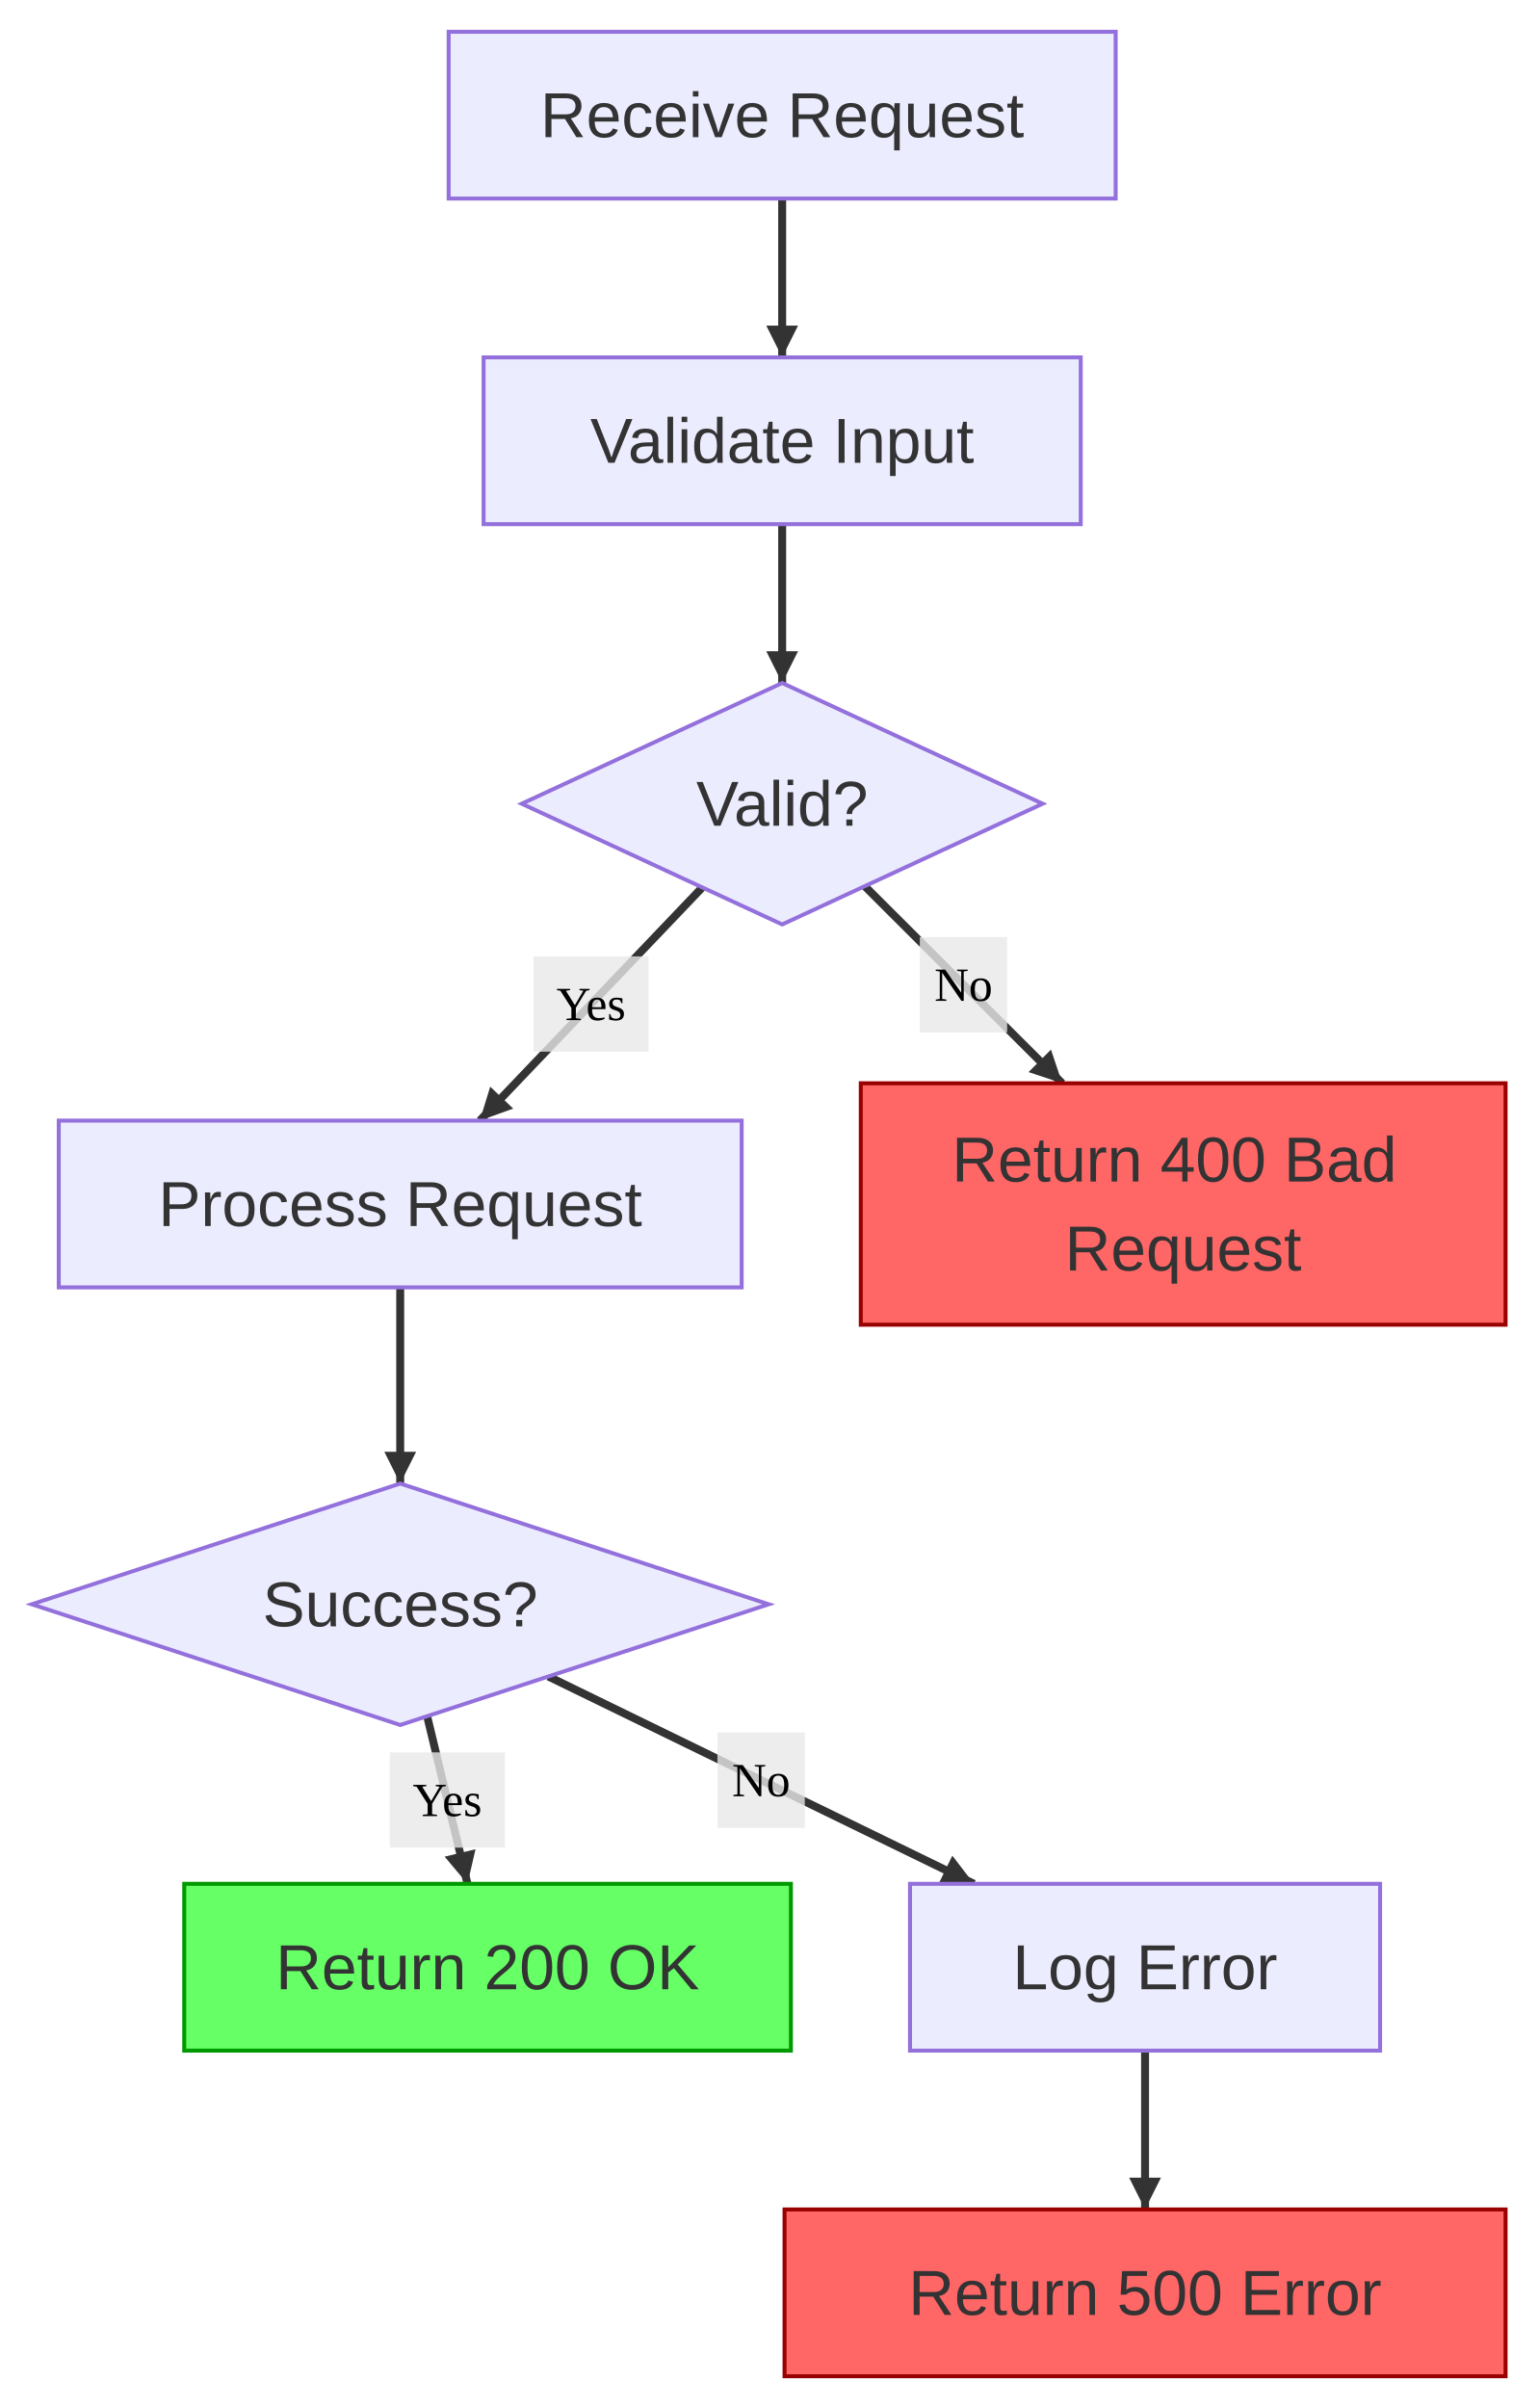
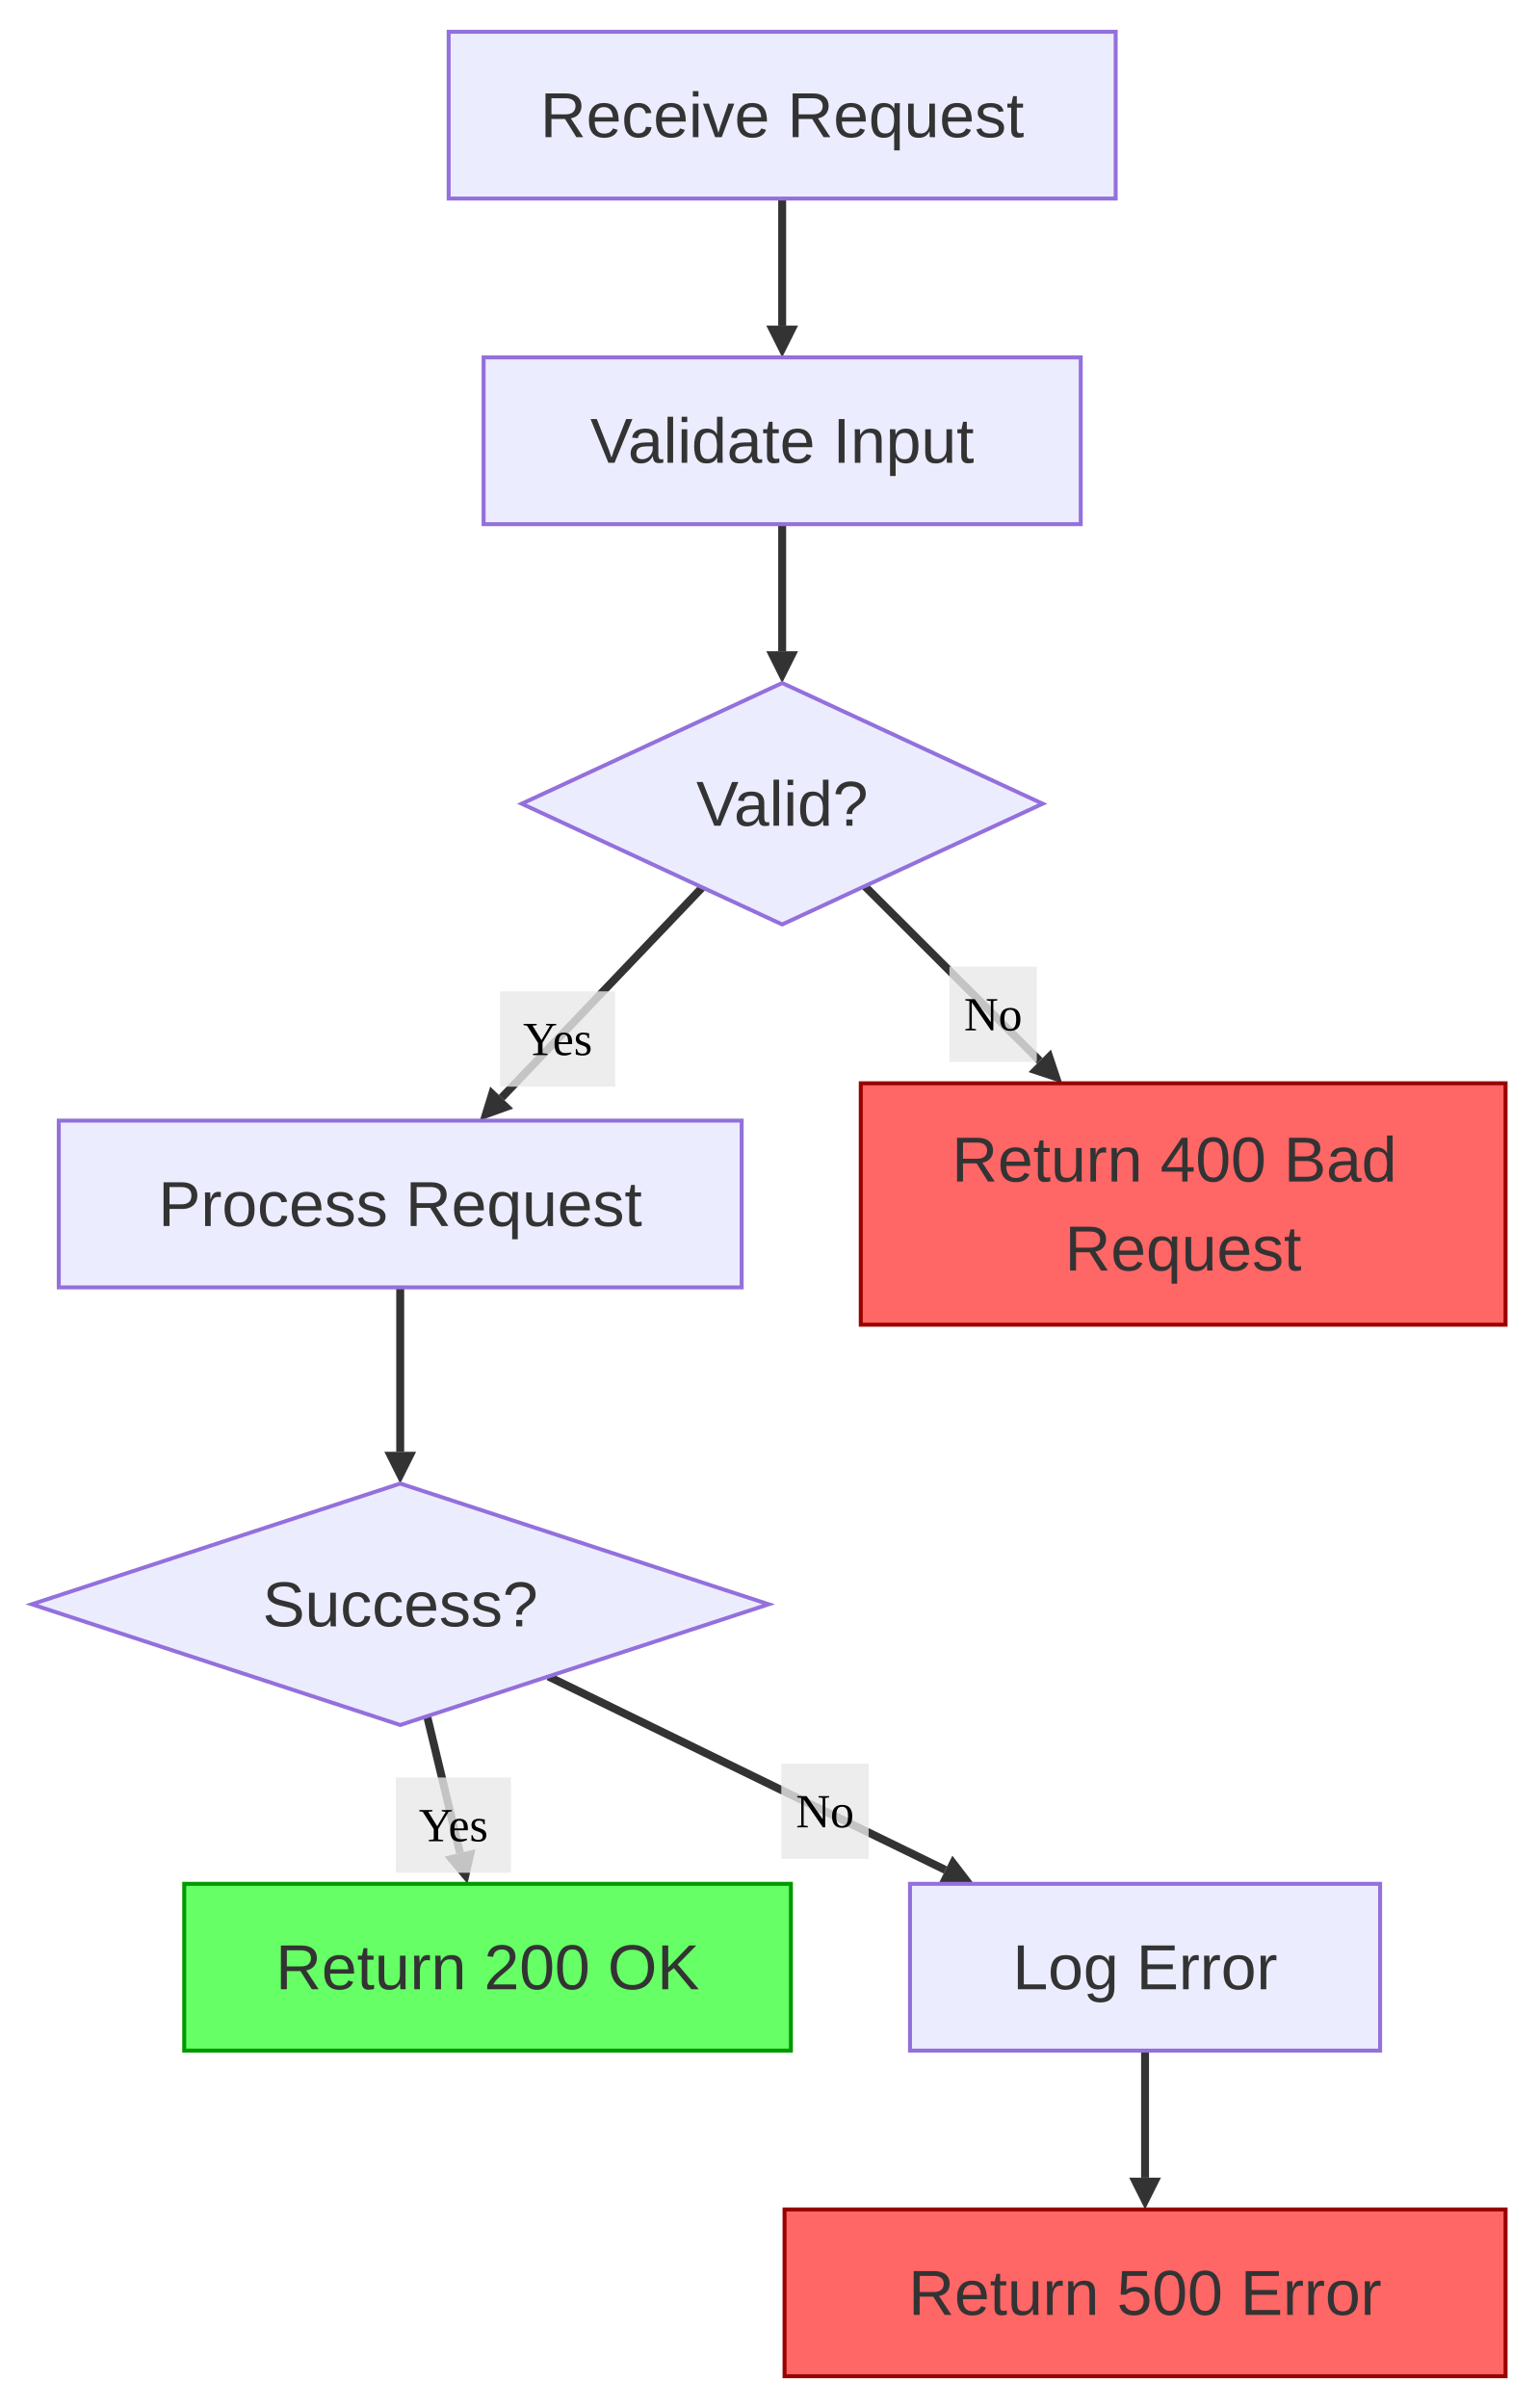
<svg xmlns="http://www.w3.org/2000/svg" viewBox="-8.0 -8.0 387.2 606.4" width="387.2" height="606.4" style="background-color: white">
  <defs>
-     <marker id="arrow" viewBox="0 0 10 10" markerWidth="8" markerHeight="8" refX="10" refY="5" orient="auto" markerUnits="userSpaceOnUse">
+     <marker id="arrow" viewBox="0 0 10 10" markerWidth="8" markerHeight="8" refX="0" refY="5" orient="auto" markerUnits="userSpaceOnUse">
      <path d="M 0 0 L 10 5 L 0 10 z" fill="#333333" />
    </marker>
-     <marker id="circle-end" viewBox="0 0 10 10" markerWidth="8" markerHeight="8" refX="10" refY="5" orient="auto" markerUnits="userSpaceOnUse">
+     <marker id="circle-end" viewBox="0 0 10 10" markerWidth="8" markerHeight="8" refX="5" refY="5" orient="auto" markerUnits="userSpaceOnUse">
      <circle cx="5" cy="5" r="5" fill="#333333" />
    </marker>
-     <marker id="cross-end" viewBox="0 0 11 11" markerWidth="8" markerHeight="8" refX="10" refY="5.5" orient="auto" markerUnits="userSpaceOnUse">
+     <marker id="cross-end" viewBox="0 0 11 11" markerWidth="8" markerHeight="8" refX="5.5" refY="5.5" orient="auto" markerUnits="userSpaceOnUse">
      <path d="M 1,1 l 9,9 M 10,1 l -9,9" stroke="#333333" stroke-width="2" />
    </marker>
-     <marker id="arrow-reverse" viewBox="0 0 10 10" markerWidth="8" markerHeight="8" refX="10" refY="5" orient="auto-start-reverse" markerUnits="userSpaceOnUse">
+     <marker id="arrow-reverse" viewBox="0 0 10 10" markerWidth="8" markerHeight="8" refX="0" refY="5" orient="auto-start-reverse" markerUnits="userSpaceOnUse">
      <path d="M 0 0 L 10 5 L 0 10 z" fill="#333333" />
    </marker>
  </defs>
  <style>.node rect, .node polygon, .node circle, .node &gt; path, .node line { fill: #ECECFF; stroke: #9370DB; stroke-width: 1; }
.node text { fill: #333333; font-family: "trebuchet ms", verdana, arial, sans-serif, "Apple Color Emoji", "Segoe UI Emoji", "Noto Color Emoji", "Twemoji Mozilla"; font-size: 16px; }
.edge path { fill: none; stroke: #333333; }
.edge text { fill: #333333; font-family: "trebuchet ms", verdana, arial, sans-serif, "Apple Color Emoji", "Segoe UI Emoji", "Noto Color Emoji", "Twemoji Mozilla"; font-size: 12px; }
.subgraph rect { fill: #ffffde; stroke: #aaaa33; stroke-width: 1; opacity: 0.5; }
.subgraph text { fill: #333333; font-family: "trebuchet ms", verdana, arial, sans-serif, "Apple Color Emoji", "Segoe UI Emoji", "Noto Color Emoji", "Twemoji Mozilla"; font-size: 12px; font-weight: bold; }
</style>
  <g class="edge" data-edge-source="A" data-edge-target="B">
-     <path d="M189.0,42.0 L189.0,82.0" stroke-width="2" marker-end="url(#arrow)" />
+     <path d="M189.0,42.0 L189.0,74.0" stroke-width="2" marker-end="url(#arrow)" />
  </g>
  <g class="edge" data-edge-source="B" data-edge-target="C">
-     <path d="M189.0,124.0 L189.0,164.0" stroke-width="2" marker-end="url(#arrow)" />
+     <path d="M189.0,124.0 L189.0,156.0" stroke-width="2" marker-end="url(#arrow)" />
  </g>
  <g class="edge" data-edge-source="C" data-edge-target="D">
-     <path d="M168.88,215.48 L112.84,274.2" stroke-width="2" marker-end="url(#arrow)" />
+     <path d="M168.88,215.48 L118.36,268.41" stroke-width="2" marker-end="url(#arrow)" />
  </g>
  <g class="edge" data-edge-source="C" data-edge-target="E">
-     <path d="M209.8,215.16 L259.54,264.8" stroke-width="2" marker-end="url(#arrow)" />
+     <path d="M209.8,215.16 L253.88,259.15" stroke-width="2" marker-end="url(#arrow)" />
  </g>
  <g class="edge" data-edge-source="D" data-edge-target="F">
-     <path d="M92.8,316.2 L92.8,365.6" stroke-width="2" marker-end="url(#arrow)" />
+     <path d="M92.8,316.2 L92.8,357.6" stroke-width="2" marker-end="url(#arrow)" />
  </g>
  <g class="edge" data-edge-source="F" data-edge-target="G">
-     <path d="M99.58,424.18 L109.75,466.4" stroke-width="2" marker-end="url(#arrow)" />
+     <path d="M99.58,424.18 L107.87,458.62" stroke-width="2" marker-end="url(#arrow)" />
  </g>
  <g class="edge" data-edge-source="F" data-edge-target="H">
-     <path d="M130.11,414.18 L237.3,466.4" stroke-width="2" marker-end="url(#arrow)" />
+     <path d="M130.11,414.18 L230.11,462.9" stroke-width="2" marker-end="url(#arrow)" />
  </g>
  <g class="edge" data-edge-source="H" data-edge-target="I">
-     <path d="M280.4,508.4 L280.4,548.4" stroke-width="2" marker-end="url(#arrow)" />
+     <path d="M280.4,508.4 L280.4,540.4" stroke-width="2" marker-end="url(#arrow)" />
  </g>
  <g class="node" data-node-id="A">
    <rect x="105" y="0.0" width="168.0" height="42.0" />
    <text text-anchor="middle" dominant-baseline="central" font-family="&quot;trebuchet ms&quot;, verdana, arial, sans-serif, &quot;Apple Color Emoji&quot;, &quot;Segoe UI Emoji&quot;, &quot;Noto Color Emoji&quot;, &quot;Twemoji Mozilla&quot;" x="189" y="21">Receive Request</text>
  </g>
  <g class="node" data-node-id="B">
    <rect x="113.8" y="82.0" width="150.4" height="42.0" />
    <text text-anchor="middle" dominant-baseline="central" font-family="&quot;trebuchet ms&quot;, verdana, arial, sans-serif, &quot;Apple Color Emoji&quot;, &quot;Segoe UI Emoji&quot;, &quot;Noto Color Emoji&quot;, &quot;Twemoji Mozilla&quot;" x="189" y="103">Validate Input</text>
  </g>
  <g class="node" data-node-id="C">
    <polygon points="189.0,164.0 254.6,194.4 189.0,224.8 123.4,194.4" />
    <text text-anchor="middle" dominant-baseline="central" font-family="&quot;trebuchet ms&quot;, verdana, arial, sans-serif, &quot;Apple Color Emoji&quot;, &quot;Segoe UI Emoji&quot;, &quot;Noto Color Emoji&quot;, &quot;Twemoji Mozilla&quot;" x="189" y="194.4">Valid?</text>
  </g>
  <g class="node" data-node-id="D">
    <rect x="6.8" y="274.2" width="172.0" height="42.0" />
    <text text-anchor="middle" dominant-baseline="central" font-family="&quot;trebuchet ms&quot;, verdana, arial, sans-serif, &quot;Apple Color Emoji&quot;, &quot;Segoe UI Emoji&quot;, &quot;Noto Color Emoji&quot;, &quot;Twemoji Mozilla&quot;" x="92.8" y="295.2">Process Request</text>
  </g>
  <g class="node" data-node-id="E">
    <rect x="208.8" y="264.8" width="162.4" height="60.8" style="fill:#f66;stroke:#900" />
    <text text-anchor="middle" dominant-baseline="central" font-family="&quot;trebuchet ms&quot;, verdana, arial, sans-serif, &quot;Apple Color Emoji&quot;, &quot;Segoe UI Emoji&quot;, &quot;Noto Color Emoji&quot;, &quot;Twemoji Mozilla&quot;" x="290" y="284">
      <tspan x="290" y="284">Return 400 Bad</tspan>
      <tspan x="290" y="306.4">Request</tspan>
    </text>
  </g>
  <g class="node" data-node-id="F">
    <polygon points="92.8,365.6 185.6,396.0 92.8,426.4 0.0,396.0" />
    <text text-anchor="middle" dominant-baseline="central" font-family="&quot;trebuchet ms&quot;, verdana, arial, sans-serif, &quot;Apple Color Emoji&quot;, &quot;Segoe UI Emoji&quot;, &quot;Noto Color Emoji&quot;, &quot;Twemoji Mozilla&quot;" x="92.8" y="396">Success?</text>
  </g>
  <g class="node" data-node-id="G">
    <rect x="38.4" y="466.4" width="152.8" height="42.0" style="fill:#6f6;stroke:#090" />
    <text text-anchor="middle" dominant-baseline="central" font-family="&quot;trebuchet ms&quot;, verdana, arial, sans-serif, &quot;Apple Color Emoji&quot;, &quot;Segoe UI Emoji&quot;, &quot;Noto Color Emoji&quot;, &quot;Twemoji Mozilla&quot;" x="114.8" y="487.4">Return 200 OK</text>
  </g>
  <g class="node" data-node-id="H">
    <rect x="221.2" y="466.4" width="118.4" height="42.0" />
    <text text-anchor="middle" dominant-baseline="central" font-family="&quot;trebuchet ms&quot;, verdana, arial, sans-serif, &quot;Apple Color Emoji&quot;, &quot;Segoe UI Emoji&quot;, &quot;Noto Color Emoji&quot;, &quot;Twemoji Mozilla&quot;" x="280.4" y="487.4">Log Error</text>
  </g>
  <g class="node" data-node-id="I">
    <rect x="189.6" y="548.4" width="181.6" height="42.0" style="fill:#f66;stroke:#900" />
    <text text-anchor="middle" dominant-baseline="central" font-family="&quot;trebuchet ms&quot;, verdana, arial, sans-serif, &quot;Apple Color Emoji&quot;, &quot;Segoe UI Emoji&quot;, &quot;Noto Color Emoji&quot;, &quot;Twemoji Mozilla&quot;" x="280.4" y="569.4">Return 500 Error</text>
  </g>
  <g class="edge-label" data-edge-source="C" data-edge-target="D">
-     <rect x="126.36" y="232.84" width="29.0" height="24.0" fill="rgba(232,232,232,0.8)" stroke="none" />
-     <text text-anchor="middle" dominant-baseline="central" x="140.86" y="244.84">Yes</text>
+     <rect x="117.96" y="241.65" width="29.0" height="24.0" fill="rgba(232,232,232,0.8)" stroke="none" />
+     <text text-anchor="middle" dominant-baseline="central" x="132.46" y="253.65">Yes</text>
  </g>
  <g class="edge-label" data-edge-source="C" data-edge-target="E">
-     <rect x="223.67" y="227.98" width="22.0" height="24.0" fill="rgba(232,232,232,0.8)" stroke="none" />
-     <text text-anchor="middle" dominant-baseline="central" x="234.67" y="239.98">No</text>
+     <rect x="231.13" y="235.43" width="22.0" height="24.0" fill="rgba(232,232,232,0.8)" stroke="none" />
+     <text text-anchor="middle" dominant-baseline="central" x="242.13" y="247.43">No</text>
  </g>
  <g class="edge-label" data-edge-source="F" data-edge-target="G">
-     <rect x="90.16" y="433.29" width="29.0" height="24.0" fill="rgba(232,232,232,0.8)" stroke="none" />
-     <text text-anchor="middle" dominant-baseline="central" x="104.66" y="445.29">Yes</text>
+     <rect x="91.69" y="439.62" width="29.0" height="24.0" fill="rgba(232,232,232,0.8)" stroke="none" />
+     <text text-anchor="middle" dominant-baseline="central" x="106.19" y="451.62">Yes</text>
  </g>
  <g class="edge-label" data-edge-source="F" data-edge-target="H">
-     <rect x="172.7" y="428.29" width="22.0" height="24.0" fill="rgba(232,232,232,0.8)" stroke="none" />
-     <text text-anchor="middle" dominant-baseline="central" x="183.7" y="440.29">No</text>
+     <rect x="188.78" y="436.12" width="22.0" height="24.0" fill="rgba(232,232,232,0.8)" stroke="none" />
+     <text text-anchor="middle" dominant-baseline="central" x="199.78" y="448.12">No</text>
  </g>
</svg>
